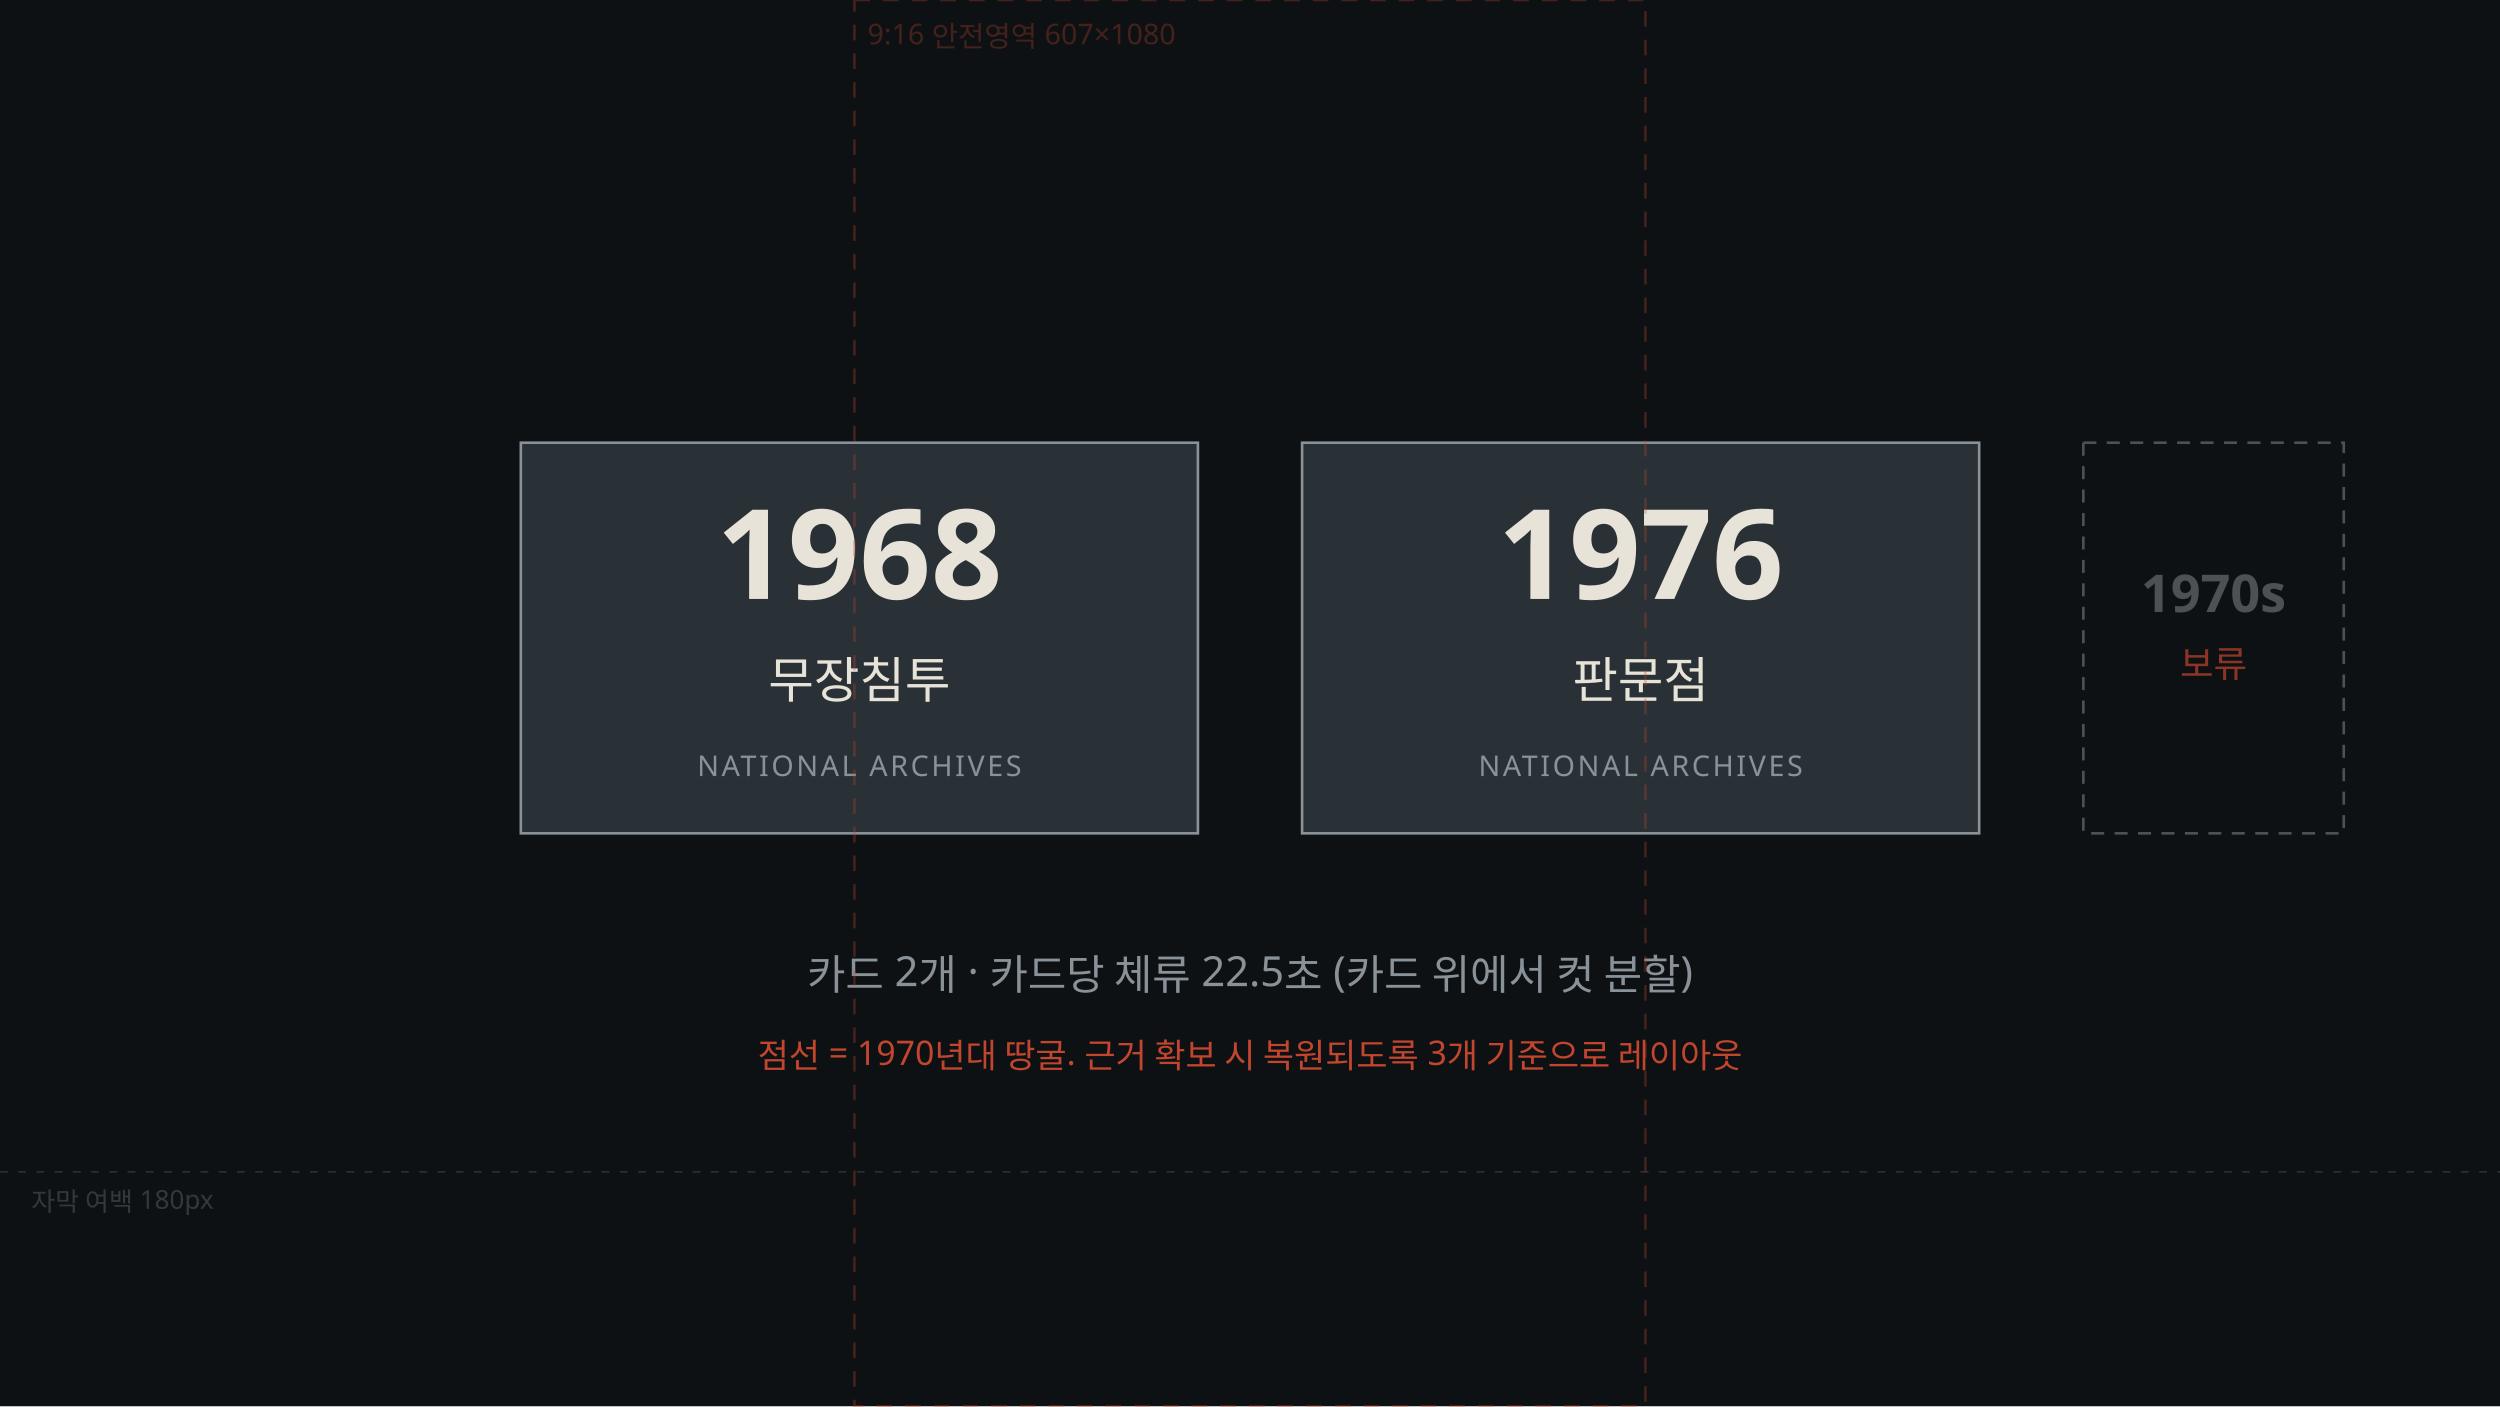
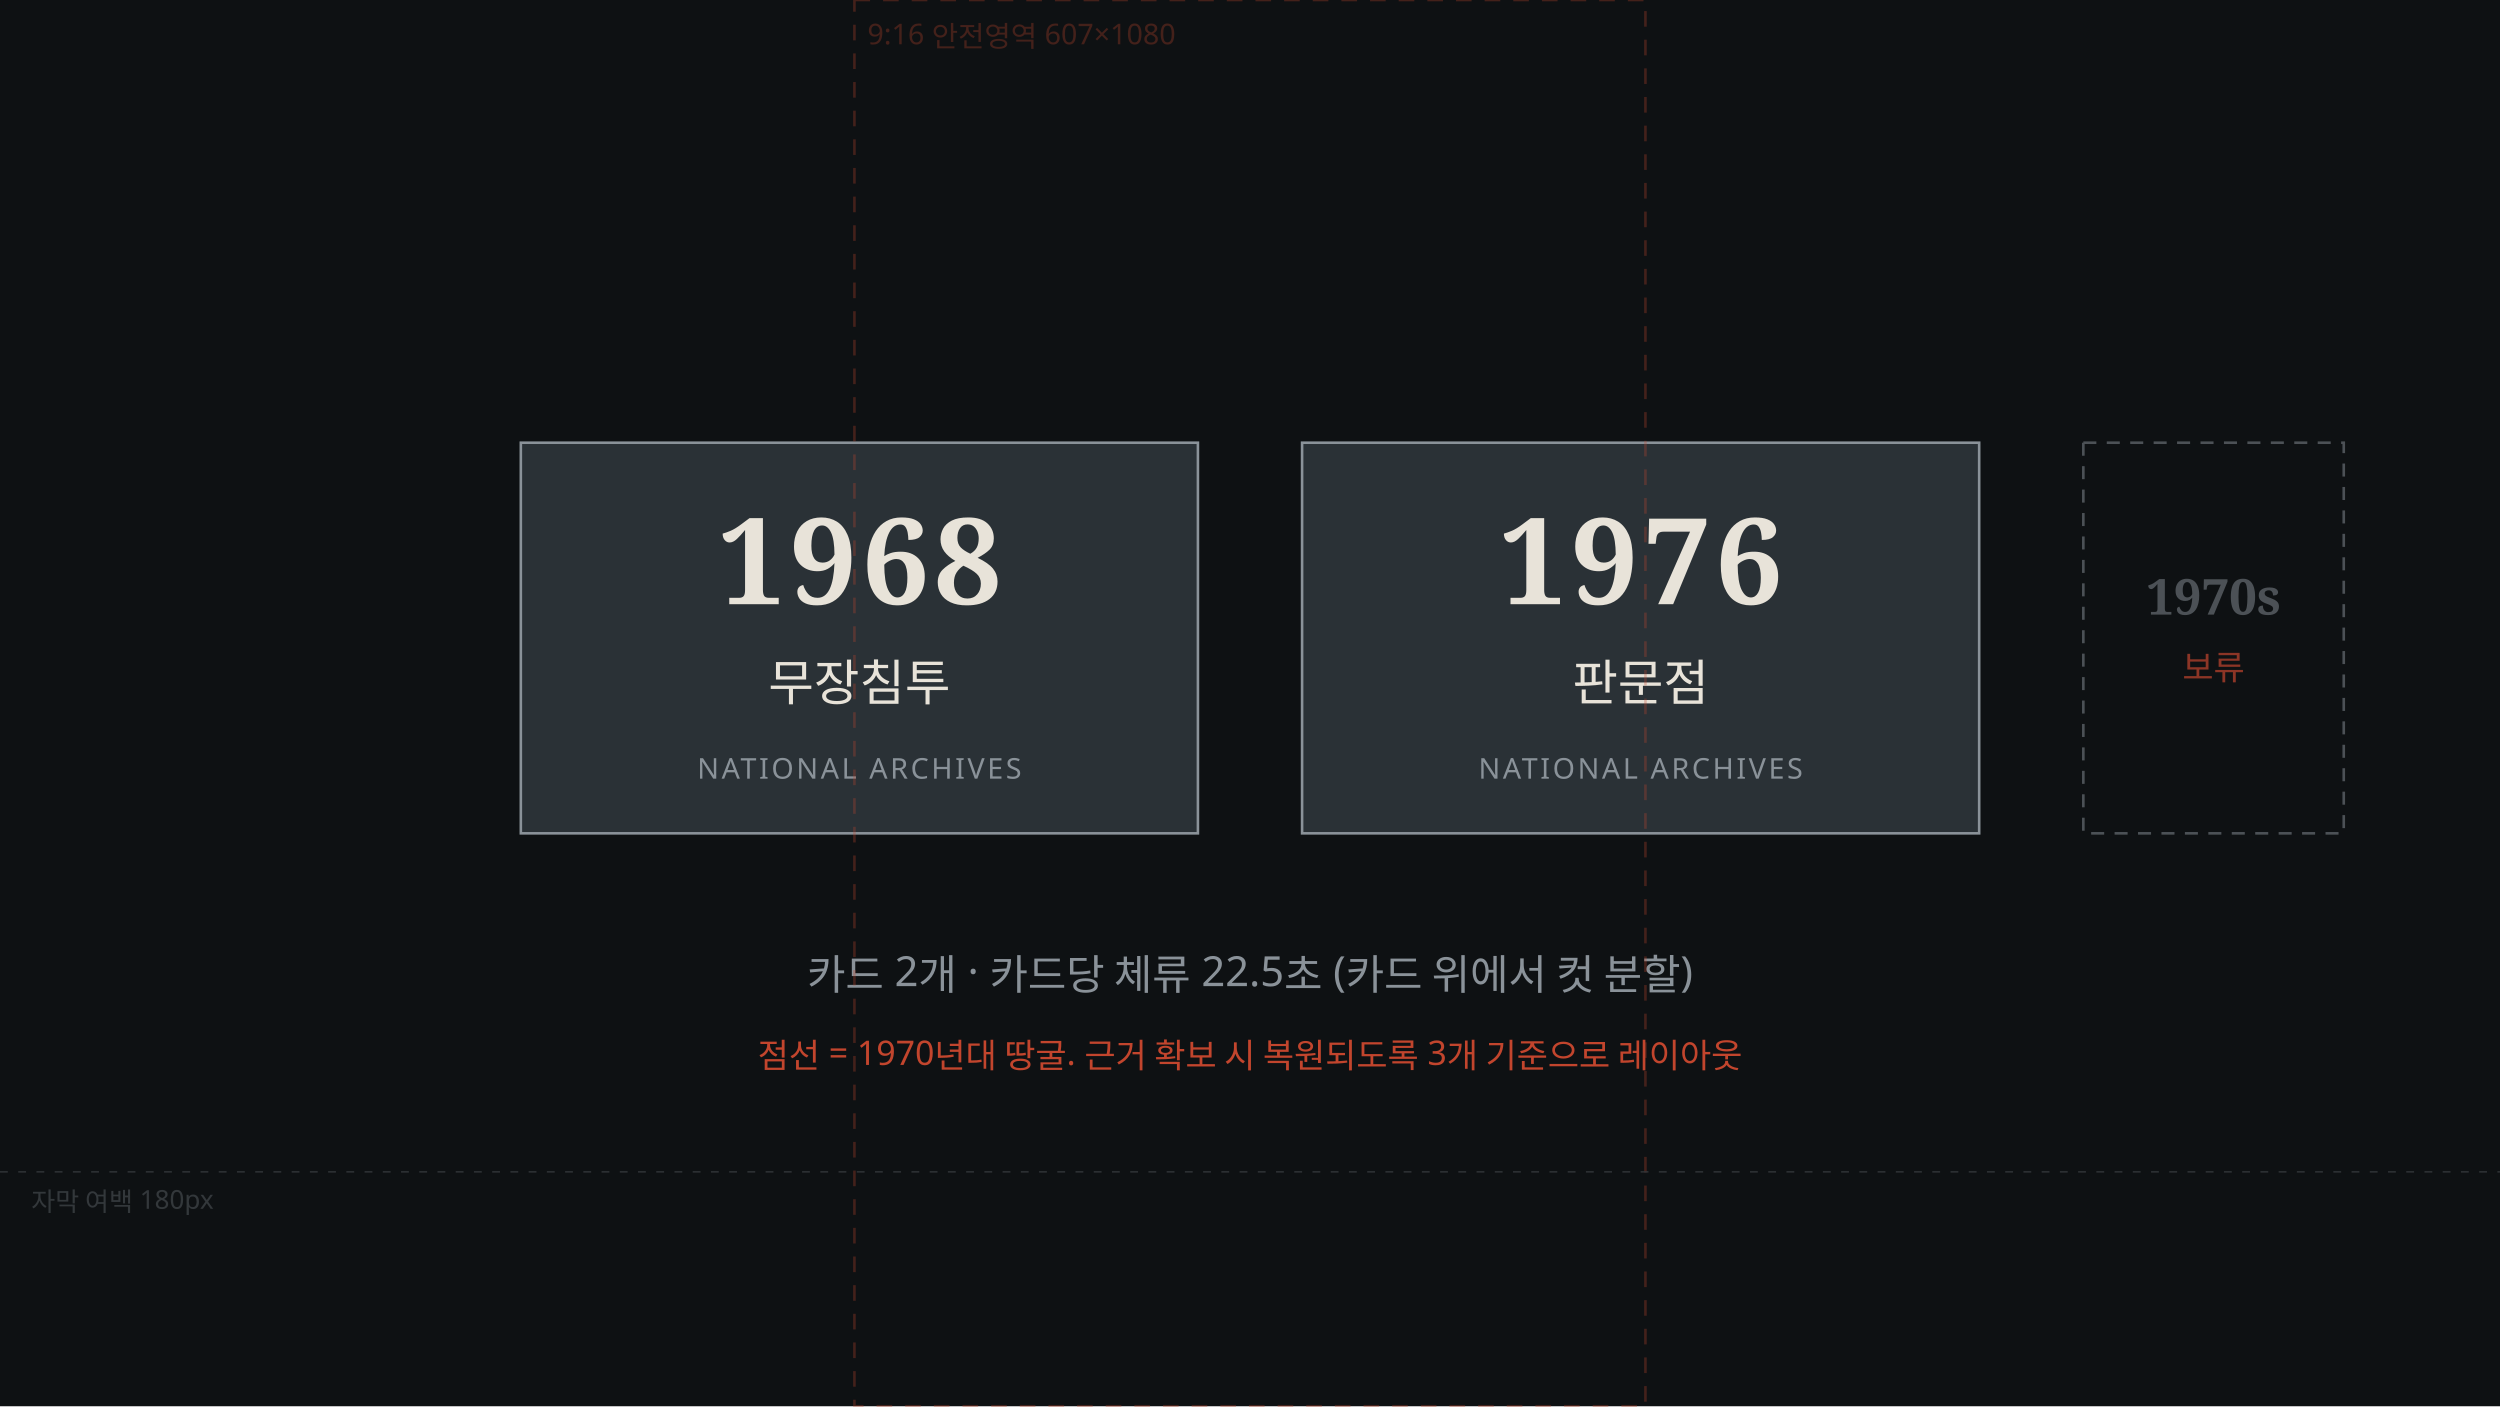
<svg xmlns="http://www.w3.org/2000/svg" viewBox="0 0 1920 1080" width="1920" height="1080" role="img" aria-label="2장 연도카드">
  <rect width="1920" height="1080" fill="#0E1113" />
  <rect x="400.0" y="340" width="520" height="300" fill="#2A3136" stroke="#8A9299" stroke-width="2" />
-   <text x="660.0" y="460" font-family="'SB AggroOTF Bold','SB AggroOTF','SB Aggro OTF','SB 어그로체','Pretendard','Noto Sans KR',sans-serif" font-size="96" font-weight="700" fill="#E8E3D9" text-anchor="middle" letter-spacing="0" opacity="1">1968</text>
-   <text x="660.0" y="536" font-family="'SB AggroOTF Bold','SB AggroOTF','SB Aggro OTF','SB 어그로체','Pretendard','Noto Sans KR',sans-serif" font-size="38" font-weight="500" fill="#E8E3D9" text-anchor="middle" letter-spacing="0" opacity="1">무장침투</text>
-   <text x="660.0" y="596" font-family="'SB AggroOTF Bold','SB AggroOTF','SB Aggro OTF','SB 어그로체','Pretendard','Noto Sans KR',sans-serif" font-size="22" font-weight="400" fill="#8A9299" text-anchor="middle" letter-spacing="2" opacity="1">NATIONAL ARCHIVES</text>
+   <text x="660.0" y="464" font-family="'Noto Serif KR','본명조','Source Han Serif K','KoPubWorld바탕체','나눔명조','NanumMyeongjo',serif" font-size="92" font-weight="700" fill="#E8E3D9" text-anchor="middle" letter-spacing="4" opacity="1">1968</text>
+   <text x="660.0" y="538" font-family="'Noto Serif KR','본명조','Source Han Serif K','KoPubWorld바탕체','나눔명조','NanumMyeongjo',serif" font-size="38" font-weight="500" fill="#E8E3D9" text-anchor="middle" letter-spacing="0" opacity="1">무장침투</text>
+   <text x="660.0" y="598" font-family="'Pretendard','Noto Sans KR','본고딕','Source Han Sans K','나눔고딕','NanumGothic',sans-serif" font-size="22" font-weight="400" fill="#8A9299" text-anchor="middle" letter-spacing="2" opacity="1">NATIONAL ARCHIVES</text>
  <rect x="1000.0" y="340" width="520" height="300" fill="#2A3136" stroke="#8A9299" stroke-width="2" />
-   <text x="1260.0" y="460" font-family="'SB AggroOTF Bold','SB AggroOTF','SB Aggro OTF','SB 어그로체','Pretendard','Noto Sans KR',sans-serif" font-size="96" font-weight="700" fill="#E8E3D9" text-anchor="middle" letter-spacing="0" opacity="1">1976</text>
-   <text x="1260.0" y="536" font-family="'SB AggroOTF Bold','SB AggroOTF','SB Aggro OTF','SB 어그로체','Pretendard','Noto Sans KR',sans-serif" font-size="38" font-weight="500" fill="#E8E3D9" text-anchor="middle" letter-spacing="0" opacity="1">판문점</text>
-   <text x="1260.0" y="596" font-family="'SB AggroOTF Bold','SB AggroOTF','SB Aggro OTF','SB 어그로체','Pretendard','Noto Sans KR',sans-serif" font-size="22" font-weight="400" fill="#8A9299" text-anchor="middle" letter-spacing="2" opacity="1">NATIONAL ARCHIVES</text>
+   <text x="1260.0" y="464" font-family="'Noto Serif KR','본명조','Source Han Serif K','KoPubWorld바탕체','나눔명조','NanumMyeongjo',serif" font-size="92" font-weight="700" fill="#E8E3D9" text-anchor="middle" letter-spacing="4" opacity="1">1976</text>
+   <text x="1260.0" y="538" font-family="'Noto Serif KR','본명조','Source Han Serif K','KoPubWorld바탕체','나눔명조','NanumMyeongjo',serif" font-size="38" font-weight="500" fill="#E8E3D9" text-anchor="middle" letter-spacing="0" opacity="1">판문점</text>
+   <text x="1260.0" y="598" font-family="'Pretendard','Noto Sans KR','본고딕','Source Han Sans K','나눔고딕','NanumGothic',sans-serif" font-size="22" font-weight="400" fill="#8A9299" text-anchor="middle" letter-spacing="2" opacity="1">NATIONAL ARCHIVES</text>
  <rect x="1600.0" y="340" width="200" height="300" fill="none" stroke="#8A9299" stroke-width="2" stroke-dasharray="10 8" opacity="0.5" />
-   <text x="1700.0" y="470" font-family="'SB AggroOTF Bold','SB AggroOTF','SB Aggro OTF','SB 어그로체','Pretendard','Noto Sans KR',sans-serif" font-size="40" font-weight="700" fill="#8A9299" text-anchor="middle" letter-spacing="0" opacity="0.5">1970s</text>
-   <text x="1700.0" y="520" font-family="'SB AggroOTF Bold','SB AggroOTF','SB Aggro OTF','SB 어그로체','Pretendard','Noto Sans KR',sans-serif" font-size="28" font-weight="500" fill="#C2452D" text-anchor="middle" letter-spacing="0" opacity="0.7">보류</text>
-   <text x="960.0" y="760" font-family="'SB AggroOTF Bold','SB AggroOTF','SB Aggro OTF','SB 어그로체','Pretendard','Noto Sans KR',sans-serif" font-size="32" font-weight="500" fill="#8A9299" text-anchor="middle" letter-spacing="0" opacity="1">카드 2개 · 카드당 체류 22.5초 (카드 위에서 컷 분할)</text>
-   <text x="960.0" y="820" font-family="'SB AggroOTF Bold','SB AggroOTF','SB Aggro OTF','SB 어그로체','Pretendard','Noto Sans KR',sans-serif" font-size="26" font-weight="400" fill="#C2452D" text-anchor="middle" letter-spacing="0" opacity="1">점선 = 1970년대 땅굴. 근거 확보 시 복원되도록 3개 기준으로 레이아웃</text>
+   <text x="1700.0" y="472" font-family="'Noto Serif KR','본명조','Source Han Serif K','KoPubWorld바탕체','나눔명조','NanumMyeongjo',serif" font-size="38" font-weight="700" fill="#8A9299" text-anchor="middle" letter-spacing="0" opacity="0.5">1970s</text>
+   <text x="1700.0" y="522" font-family="'Pretendard','Noto Sans KR','본고딕','Source Han Sans K','나눔고딕','NanumGothic',sans-serif" font-size="26" font-weight="500" fill="#C2452D" text-anchor="middle" letter-spacing="0" opacity="0.7">보류</text>
+   <text x="960.0" y="760" font-family="'Pretendard','Noto Sans KR','본고딕','Source Han Sans K','나눔고딕','NanumGothic',sans-serif" font-size="32" font-weight="500" fill="#8A9299" text-anchor="middle" letter-spacing="0" opacity="1">카드 2개 · 카드당 체류 22.5초 (카드 위에서 컷 분할)</text>
+   <text x="960.0" y="820" font-family="'Pretendard','Noto Sans KR','본고딕','Source Han Sans K','나눔고딕','NanumGothic',sans-serif" font-size="26" font-weight="400" fill="#C2452D" text-anchor="middle" letter-spacing="0" opacity="1">점선 = 1970년대 땅굴. 근거 확보 시 복원되도록 3개 기준으로 레이아웃</text>
  <g class="guide" opacity="0.30">
    <rect x="656.2" y="0" width="607.5" height="1080" fill="none" stroke="#C2452D" stroke-width="2" stroke-dasharray="12 10" />
-     <text x="666.2" y="34" font-family="'SB AggroOTF Bold','SB AggroOTF','SB Aggro OTF','SB 어그로체','Pretendard','Noto Sans KR',sans-serif" font-size="22" fill="#C2452D">9:16 안전영역 607×1080</text>
+     <text x="666.2" y="34" font-family="'Pretendard','Noto Sans KR','본고딕','Source Han Sans K','나눔고딕','NanumGothic',sans-serif" font-size="22" fill="#C2452D">9:16 안전영역 607×1080</text>
    <line x1="0" y1="900" x2="1920" y2="900" stroke="#8A9299" stroke-width="1" stroke-dasharray="6 8" />
-     <text x="24" y="930" font-family="'SB AggroOTF Bold','SB AggroOTF','SB Aggro OTF','SB 어그로체','Pretendard','Noto Sans KR',sans-serif" font-size="20" fill="#8A9299">자막 여백 180px</text>
+     <text x="24" y="930" font-family="'Pretendard','Noto Sans KR','본고딕','Source Han Sans K','나눔고딕','NanumGothic',sans-serif" font-size="20" fill="#8A9299">자막 여백 180px</text>
  </g>
</svg>
